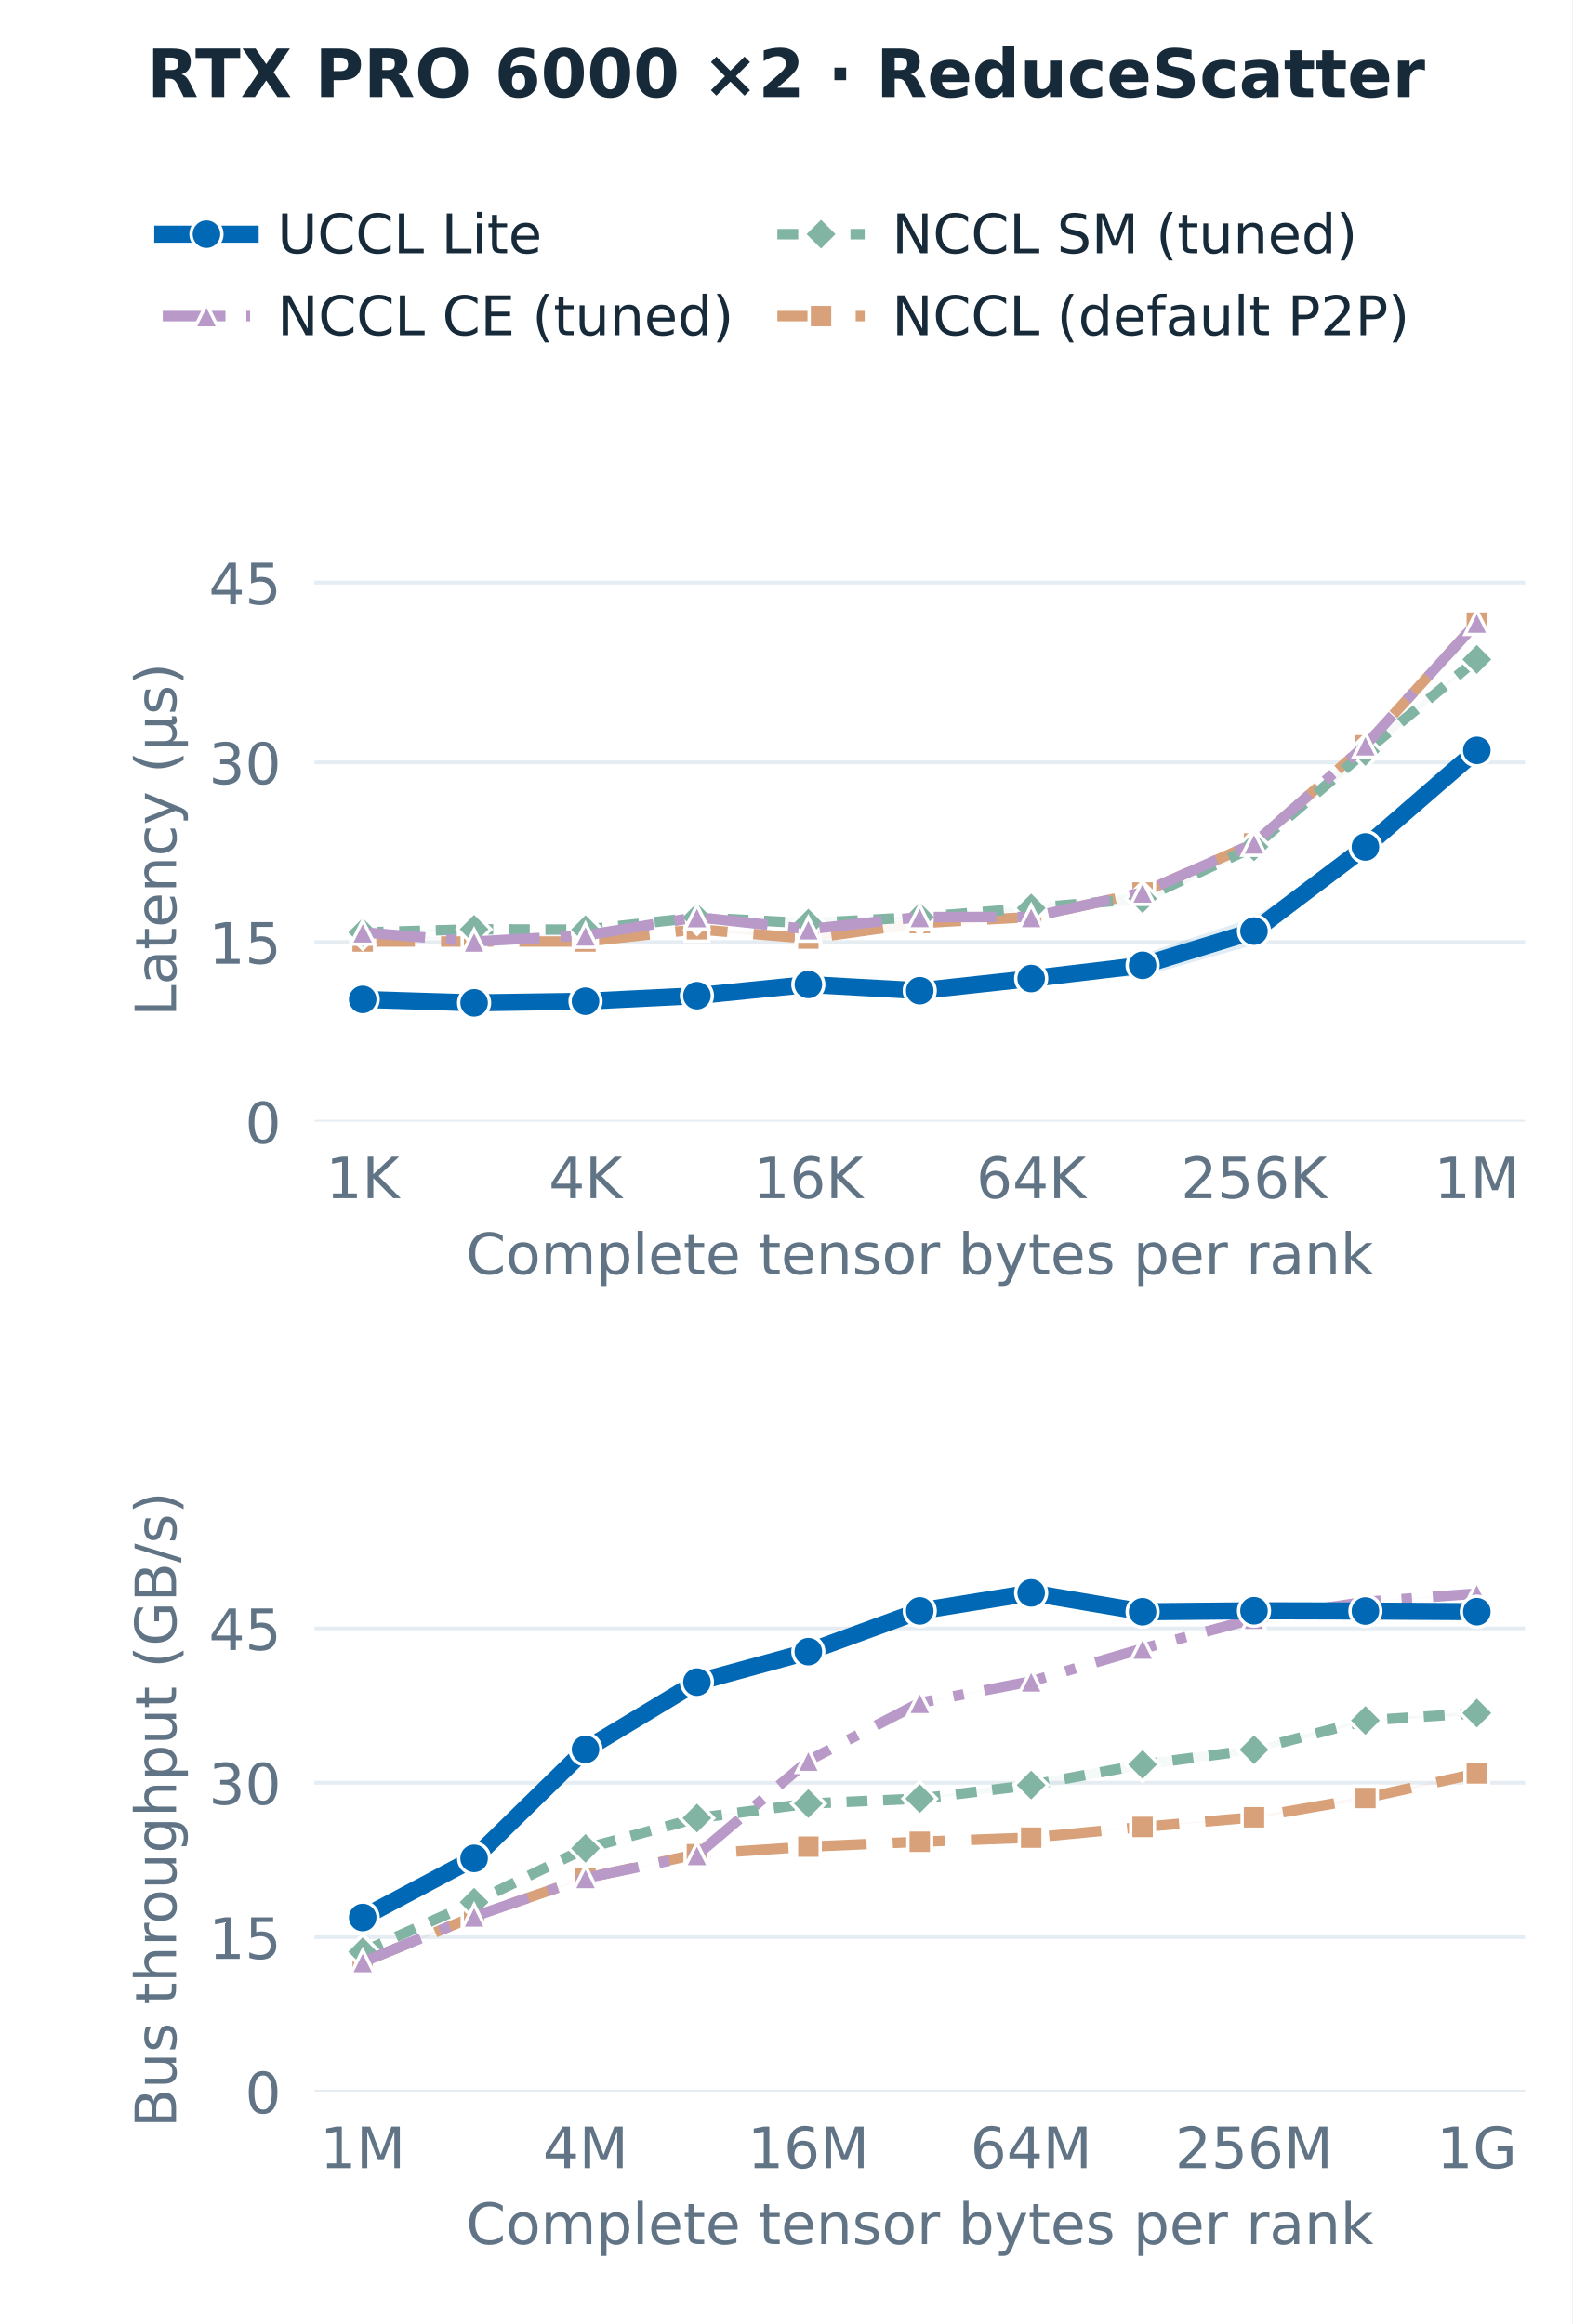
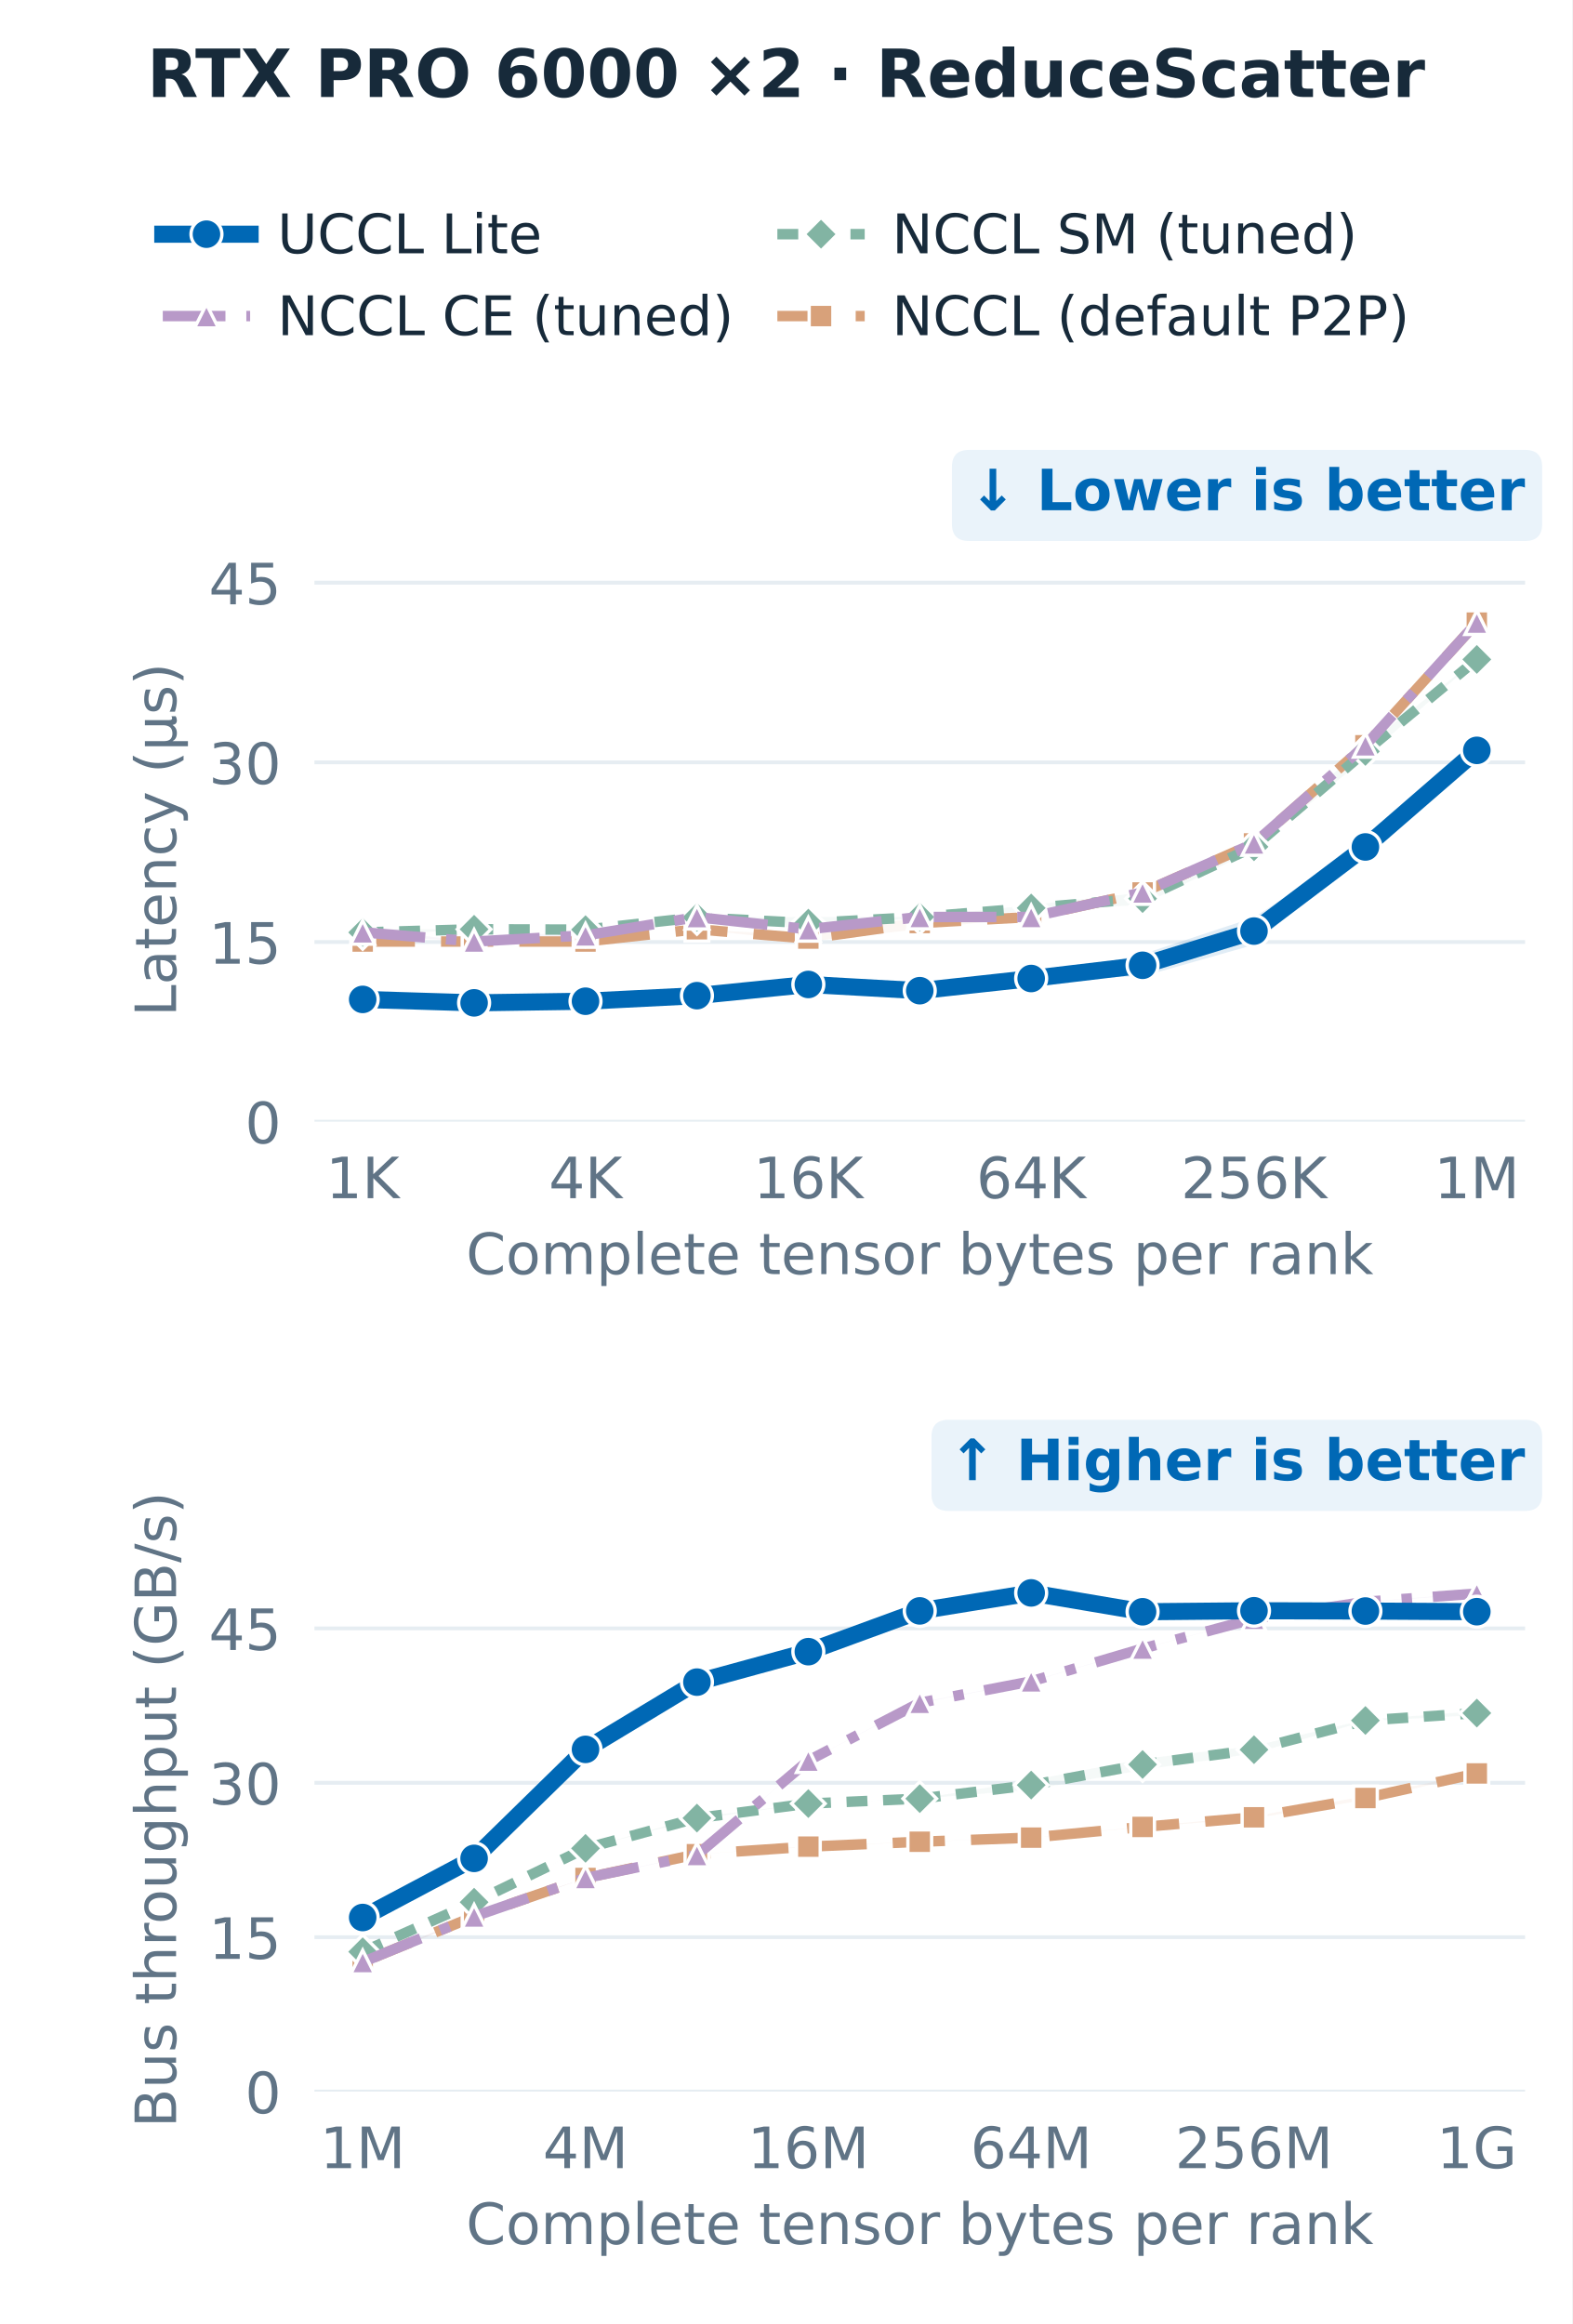
<svg xmlns="http://www.w3.org/2000/svg" xmlns:xlink="http://www.w3.org/1999/xlink" width="331.2pt" height="489.6pt" viewBox="0 0 331.2 489.6" version="1.1">
  <defs>
    <style type="text/css">*{stroke-linejoin: round; stroke-linecap: butt}</style>
  </defs>
  <g id="figure_1">
    <g id="patch_1">
      <path d="M 0 489.6 L 331.2 489.6 L 331.2 0 L 0 0 z " style="fill: #ffffff" />
    </g>
    <g id="axes_1">
      <g id="patch_2">
        <path d="M 66.24 236.304 L 321.264 236.304 L 321.264 117.504 L 66.24 117.504 z " style="fill: #ffffff" />
      </g>
      <g id="matplotlib.axis_1">
        <g id="xtick_1">
          <g id="line2d_1" />
          <g id="text_1">
            <text style="font-size: 12px; font-family: 'DejaVu Sans'; text-anchor: middle; fill: #607486" x="76.402" y="252.421" transform="rotate(-0 76.40159 252.4212)">1K</text>
          </g>
        </g>
        <g id="xtick_2">
          <g id="line2d_2" />
          <g id="text_2">
            <text style="font-size: 12px; font-family: 'DejaVu Sans'; text-anchor: middle; fill: #607486" x="123.342" y="252.421" transform="rotate(-0 123.3418 252.4212)">4K</text>
          </g>
        </g>
        <g id="xtick_3">
          <g id="line2d_3" />
          <g id="text_3">
            <text style="font-size: 12px; font-family: 'DejaVu Sans'; text-anchor: middle; fill: #607486" x="170.282" y="252.421" transform="rotate(-0 170.2819 252.4212)">16K</text>
          </g>
        </g>
        <g id="xtick_4">
          <g id="line2d_4" />
          <g id="text_4">
            <text style="font-size: 12px; font-family: 'DejaVu Sans'; text-anchor: middle; fill: #607486" x="217.222" y="252.421" transform="rotate(-0 217.2221 252.4212)">64K</text>
          </g>
        </g>
        <g id="xtick_5">
          <g id="line2d_5" />
          <g id="text_5">
            <text style="font-size: 12px; font-family: 'DejaVu Sans'; text-anchor: middle; fill: #607486" x="264.162" y="252.421" transform="rotate(-0 264.1622 252.4212)">256K</text>
          </g>
        </g>
        <g id="xtick_6">
          <g id="line2d_6" />
          <g id="text_6">
            <text style="font-size: 12px; font-family: 'DejaVu Sans'; text-anchor: middle; fill: #607486" x="311.102" y="252.421" transform="rotate(-0 311.1024 252.4212)">1M</text>
          </g>
        </g>
        <g id="text_7">
          <text style="font-size: 12px; font-family: 'DejaVu Sans'; text-anchor: middle; fill: #607486" x="193.752" y="268.422" transform="rotate(-0 193.752 268.4221)">Complete tensor bytes per rank</text>
        </g>
      </g>
      <g id="matplotlib.axis_2">
        <g id="ytick_1">
          <g id="line2d_7">
            <path d="M 66.24 236.304 L 321.264 236.304 " clip-path="url(#p69f9a40dbc)" style="fill: none; stroke: #e6edf2; stroke-width: 0.8; stroke-linecap: square" />
          </g>
          <g id="line2d_8" />
          <g id="text_8">
            <text style="font-size: 12px; font-family: 'DejaVu Sans'; text-anchor: end; fill: #607486" x="59.24" y="240.863" transform="rotate(-0 59.24 240.8626)">0</text>
          </g>
        </g>
        <g id="ytick_2">
          <g id="line2d_9">
            <path d="M 66.24 198.454 L 321.264 198.454 " clip-path="url(#p69f9a40dbc)" style="fill: none; stroke: #e6edf2; stroke-width: 0.8; stroke-linecap: square" />
          </g>
          <g id="line2d_10" />
          <g id="text_9">
            <text style="font-size: 12px; font-family: 'DejaVu Sans'; text-anchor: end; fill: #607486" x="59.24" y="203.012" transform="rotate(-0 59.24 203.0124)">15</text>
          </g>
        </g>
        <g id="ytick_3">
          <g id="line2d_11">
            <path d="M 66.24 160.604 L 321.264 160.604 " clip-path="url(#p69f9a40dbc)" style="fill: none; stroke: #e6edf2; stroke-width: 0.8; stroke-linecap: square" />
          </g>
          <g id="line2d_12" />
          <g id="text_10">
            <text style="font-size: 12px; font-family: 'DejaVu Sans'; text-anchor: end; fill: #607486" x="59.24" y="165.162" transform="rotate(-0 59.24 165.1622)">30</text>
          </g>
        </g>
        <g id="ytick_4">
          <g id="line2d_13">
            <path d="M 66.24 122.753 L 321.264 122.753 " clip-path="url(#p69f9a40dbc)" style="fill: none; stroke: #e6edf2; stroke-width: 0.8; stroke-linecap: square" />
          </g>
          <g id="line2d_14" />
          <g id="text_11">
            <text style="font-size: 12px; font-family: 'DejaVu Sans'; text-anchor: end; fill: #607486" x="59.24" y="127.312" transform="rotate(-0 59.24 127.312)">45</text>
          </g>
        </g>
        <g id="text_12">
          <text style="font-size: 12px; font-family: 'DejaVu Sans'; text-anchor: middle; fill: #607486" x="37.087" y="176.904" transform="rotate(-90 37.08719 176.904)">Latency (µs)</text>
        </g>
      </g>
      <g id="FillBetweenPolyCollection_1">
        <defs>
          <path id="m9b183f1177" d="M 76.402 -291.247 L 76.402 -291.247 L 99.872 -291.247 L 123.342 -291.247 L 146.812 -293.831 L 170.282 -291.247 L 193.752 -293.871 L 217.222 -296.415 L 240.692 -301.583 L 264.162 -311.918 L 287.632 -332.59 L 311.102 -358.429 L 311.102 -358.429 L 311.102 -358.429 L 287.632 -332.59 L 264.162 -311.918 L 240.692 -301.583 L 217.222 -296.415 L 193.752 -296.415 L 170.282 -292.499 L 146.812 -293.831 L 123.342 -291.247 L 99.872 -291.247 L 76.402 -291.247 z " />
        </defs>
        <g clip-path="url(#p69f9a40dbc)">
          <use xlink:href="#m9b183f1177" x="0" y="489.6" style="fill: #d8a17a; fill-opacity: 0.08" />
        </g>
      </g>
      <g id="FillBetweenPolyCollection_2">
        <defs>
          <path id="mdb534c522f" d="M 76.402 -293.831 L 76.402 -292.499 L 99.872 -293.831 L 123.342 -293.75 L 146.812 -296.334 L 170.282 -293.831 L 193.752 -296.415 L 217.222 -297.667 L 240.692 -298.999 L 264.162 -310.586 L 287.632 -330.006 L 311.102 -350.677 L 311.102 -350.677 L 311.102 -350.677 L 287.632 -332.59 L 264.162 -311.838 L 240.692 -301.583 L 217.222 -298.958 L 193.752 -296.415 L 170.282 -296.415 L 146.812 -296.334 L 123.342 -293.75 L 99.872 -293.831 L 76.402 -293.831 z " />
        </defs>
        <g clip-path="url(#p69f9a40dbc)">
          <use xlink:href="#mdb534c522f" x="0" y="489.6" style="fill: #82b4a3; fill-opacity: 0.08" />
        </g>
      </g>
      <g id="FillBetweenPolyCollection_3">
        <defs>
          <path id="m6ef95a3920" d="M 76.402 -293.831 L 76.402 -292.539 L 99.872 -291.247 L 123.342 -291.247 L 146.812 -296.375 L 170.282 -293.831 L 193.752 -296.415 L 217.222 -296.415 L 240.692 -301.583 L 264.162 -311.918 L 287.632 -332.59 L 311.102 -358.429 L 311.102 -358.429 L 311.102 -358.429 L 287.632 -332.59 L 264.162 -311.918 L 240.692 -301.583 L 217.222 -296.415 L 193.752 -296.415 L 170.282 -293.831 L 146.812 -296.415 L 123.342 -293.831 L 99.872 -291.247 L 76.402 -293.831 z " />
        </defs>
        <g clip-path="url(#p69f9a40dbc)">
          <use xlink:href="#m6ef95a3920" x="0" y="489.6" style="fill: #b899c8; fill-opacity: 0.08" />
        </g>
      </g>
      <g id="FillBetweenPolyCollection_4">
        <defs>
          <path id="me1fad36485" d="M 76.402 -279.781 L 76.402 -278.328 L 99.872 -278.328 L 123.342 -278.328 L 146.812 -278.852 L 170.282 -280.912 L 193.752 -280.871 L 217.222 -283.415 L 240.692 -283.899 L 264.162 -290.561 L 287.632 -310.828 L 311.102 -329.844 L 311.102 -333.195 L 311.102 -333.195 L 287.632 -311.515 L 264.162 -296.334 L 240.692 -288.582 L 217.222 -283.495 L 193.752 -280.912 L 170.282 -283.495 L 146.812 -280.831 L 123.342 -279.014 L 99.872 -278.328 L 76.402 -279.781 z " />
        </defs>
        <g clip-path="url(#p69f9a40dbc)">
          <use xlink:href="#me1fad36485" x="0" y="489.6" style="fill: #0068b5; fill-opacity: 0.12" />
        </g>
      </g>
      <g id="line2d_15">
        <path d="M 76.402 198.353 L 99.872 198.353 L 123.342 198.353 L 146.812 195.769 L 170.282 197.727 L 193.752 194.457 L 217.222 193.185 L 240.692 188.017 L 264.162 177.682 L 287.632 157.01 L 311.102 131.171 " clip-path="url(#p69f9a40dbc)" style="fill: none; stroke-dasharray: 11,5.5; stroke-dashoffset: 0; stroke: #d8a17a; stroke-width: 2.2" />
        <defs>
          <path id="m4c7a17d4e1" d="M -2.5 2.5 L 2.5 2.5 L 2.5 -2.5 L -2.5 -2.5 z " style="stroke: #ffffff; stroke-width: 0.7; stroke-linejoin: miter" />
        </defs>
        <g clip-path="url(#p69f9a40dbc)">
          <use xlink:href="#m4c7a17d4e1" x="76.402" y="198.353" style="fill: #d8a17a; stroke: #ffffff; stroke-width: 0.7; stroke-linejoin: miter" />
          <use xlink:href="#m4c7a17d4e1" x="99.872" y="198.353" style="fill: #d8a17a; stroke: #ffffff; stroke-width: 0.7; stroke-linejoin: miter" />
          <use xlink:href="#m4c7a17d4e1" x="123.342" y="198.353" style="fill: #d8a17a; stroke: #ffffff; stroke-width: 0.7; stroke-linejoin: miter" />
          <use xlink:href="#m4c7a17d4e1" x="146.812" y="195.769" style="fill: #d8a17a; stroke: #ffffff; stroke-width: 0.7; stroke-linejoin: miter" />
          <use xlink:href="#m4c7a17d4e1" x="170.282" y="197.727" style="fill: #d8a17a; stroke: #ffffff; stroke-width: 0.7; stroke-linejoin: miter" />
          <use xlink:href="#m4c7a17d4e1" x="193.752" y="194.457" style="fill: #d8a17a; stroke: #ffffff; stroke-width: 0.7; stroke-linejoin: miter" />
          <use xlink:href="#m4c7a17d4e1" x="217.222" y="193.185" style="fill: #d8a17a; stroke: #ffffff; stroke-width: 0.7; stroke-linejoin: miter" />
          <use xlink:href="#m4c7a17d4e1" x="240.692" y="188.017" style="fill: #d8a17a; stroke: #ffffff; stroke-width: 0.7; stroke-linejoin: miter" />
          <use xlink:href="#m4c7a17d4e1" x="264.162" y="177.682" style="fill: #d8a17a; stroke: #ffffff; stroke-width: 0.7; stroke-linejoin: miter" />
          <use xlink:href="#m4c7a17d4e1" x="287.632" y="157.01" style="fill: #d8a17a; stroke: #ffffff; stroke-width: 0.7; stroke-linejoin: miter" />
          <use xlink:href="#m4c7a17d4e1" x="311.102" y="131.171" style="fill: #d8a17a; stroke: #ffffff; stroke-width: 0.7; stroke-linejoin: miter" />
        </g>
      </g>
      <g id="line2d_16">
        <path d="M 76.402 196.435 L 99.872 195.769 L 123.342 195.85 L 146.812 193.266 L 170.282 194.477 L 193.752 193.185 L 217.222 191.287 L 240.692 189.309 L 264.162 178.388 L 287.632 158.302 L 311.102 138.923 " clip-path="url(#p69f9a40dbc)" style="fill: none; stroke-dasharray: 4.4,3.3; stroke-dashoffset: 0; stroke: #82b4a3; stroke-width: 2.2" />
        <defs>
          <path id="m127d683313" d="M -0 3.536 L 3.536 0 L 0 -3.536 L -3.536 -0 z " style="stroke: #ffffff; stroke-width: 0.7; stroke-linejoin: miter" />
        </defs>
        <g clip-path="url(#p69f9a40dbc)">
          <use xlink:href="#m127d683313" x="76.402" y="196.435" style="fill: #82b4a3; stroke: #ffffff; stroke-width: 0.7; stroke-linejoin: miter" />
          <use xlink:href="#m127d683313" x="99.872" y="195.769" style="fill: #82b4a3; stroke: #ffffff; stroke-width: 0.7; stroke-linejoin: miter" />
          <use xlink:href="#m127d683313" x="123.342" y="195.85" style="fill: #82b4a3; stroke: #ffffff; stroke-width: 0.7; stroke-linejoin: miter" />
          <use xlink:href="#m127d683313" x="146.812" y="193.266" style="fill: #82b4a3; stroke: #ffffff; stroke-width: 0.7; stroke-linejoin: miter" />
          <use xlink:href="#m127d683313" x="170.282" y="194.477" style="fill: #82b4a3; stroke: #ffffff; stroke-width: 0.7; stroke-linejoin: miter" />
          <use xlink:href="#m127d683313" x="193.752" y="193.185" style="fill: #82b4a3; stroke: #ffffff; stroke-width: 0.7; stroke-linejoin: miter" />
          <use xlink:href="#m127d683313" x="217.222" y="191.287" style="fill: #82b4a3; stroke: #ffffff; stroke-width: 0.7; stroke-linejoin: miter" />
          <use xlink:href="#m127d683313" x="240.692" y="189.309" style="fill: #82b4a3; stroke: #ffffff; stroke-width: 0.7; stroke-linejoin: miter" />
          <use xlink:href="#m127d683313" x="264.162" y="178.388" style="fill: #82b4a3; stroke: #ffffff; stroke-width: 0.7; stroke-linejoin: miter" />
          <use xlink:href="#m127d683313" x="287.632" y="158.302" style="fill: #82b4a3; stroke: #ffffff; stroke-width: 0.7; stroke-linejoin: miter" />
          <use xlink:href="#m127d683313" x="311.102" y="138.923" style="fill: #82b4a3; stroke: #ffffff; stroke-width: 0.7; stroke-linejoin: miter" />
        </g>
      </g>
      <g id="line2d_17">
        <path d="M 76.402 196.415 L 99.872 198.353 L 123.342 197.061 L 146.812 193.205 L 170.282 195.769 L 193.752 193.185 L 217.222 193.185 L 240.692 188.017 L 264.162 177.682 L 287.632 157.01 L 311.102 131.171 " clip-path="url(#p69f9a40dbc)" style="fill: none; stroke-dasharray: 13.2,4.4,2.2,4.4; stroke-dashoffset: 0; stroke: #b899c8; stroke-width: 2.2" />
        <defs>
          <path id="m6e725affe4" d="M 0 -2.5 L -2.5 2.5 L 2.5 2.5 z " style="stroke: #ffffff; stroke-width: 0.7; stroke-linejoin: miter" />
        </defs>
        <g clip-path="url(#p69f9a40dbc)">
          <use xlink:href="#m6e725affe4" x="76.402" y="196.415" style="fill: #b899c8; stroke: #ffffff; stroke-width: 0.7; stroke-linejoin: miter" />
          <use xlink:href="#m6e725affe4" x="99.872" y="198.353" style="fill: #b899c8; stroke: #ffffff; stroke-width: 0.7; stroke-linejoin: miter" />
          <use xlink:href="#m6e725affe4" x="123.342" y="197.061" style="fill: #b899c8; stroke: #ffffff; stroke-width: 0.7; stroke-linejoin: miter" />
          <use xlink:href="#m6e725affe4" x="146.812" y="193.205" style="fill: #b899c8; stroke: #ffffff; stroke-width: 0.7; stroke-linejoin: miter" />
          <use xlink:href="#m6e725affe4" x="170.282" y="195.769" style="fill: #b899c8; stroke: #ffffff; stroke-width: 0.7; stroke-linejoin: miter" />
          <use xlink:href="#m6e725affe4" x="193.752" y="193.185" style="fill: #b899c8; stroke: #ffffff; stroke-width: 0.7; stroke-linejoin: miter" />
          <use xlink:href="#m6e725affe4" x="217.222" y="193.185" style="fill: #b899c8; stroke: #ffffff; stroke-width: 0.7; stroke-linejoin: miter" />
          <use xlink:href="#m6e725affe4" x="240.692" y="188.017" style="fill: #b899c8; stroke: #ffffff; stroke-width: 0.7; stroke-linejoin: miter" />
          <use xlink:href="#m6e725affe4" x="264.162" y="177.682" style="fill: #b899c8; stroke: #ffffff; stroke-width: 0.7; stroke-linejoin: miter" />
          <use xlink:href="#m6e725affe4" x="287.632" y="157.01" style="fill: #b899c8; stroke: #ffffff; stroke-width: 0.7; stroke-linejoin: miter" />
          <use xlink:href="#m6e725affe4" x="311.102" y="131.171" style="fill: #b899c8; stroke: #ffffff; stroke-width: 0.7; stroke-linejoin: miter" />
        </g>
      </g>
+       <g id="text_13">
+         <g id="patch_3">
+           <path d="M 204.129 113.976 L 321.264 113.976 Q 324.864 113.976 324.864 110.376 L 324.864 98.375 Q 324.864 94.775 321.264 94.775 L 204.129 94.775 Q 200.529 94.775 200.529 98.375 L 200.529 110.376 Q 200.529 113.976 204.129 113.976 z " style="fill: #eaf3fa" />
+         </g>
+         <text style="font-weight: 700; font-size: 12px; font-family: 'DejaVu Sans'; text-anchor: end; fill: #0068b5" x="321.264" y="107.493" transform="rotate(-0 321.264 107.4932)">↓ Lower is better</text>
+       </g>
      <g id="line2d_18">
        <path d="M 76.402 210.546 L 99.872 211.272 L 123.342 210.929 L 146.812 209.758 L 170.282 207.397 L 193.752 208.709 L 217.222 206.145 L 240.692 203.359 L 264.162 196.152 L 287.632 178.429 L 311.102 158.08 " clip-path="url(#p69f9a40dbc)" style="fill: none; stroke: #0068b5; stroke-width: 3.6; stroke-linecap: square" />
        <defs>
          <path id="me5beb2e30b" d="M 0 3.25 C 0.862 3.25 1.689 2.908 2.298 2.298 C 2.908 1.689 3.25 0.862 3.25 0 C 3.25 -0.862 2.908 -1.689 2.298 -2.298 C 1.689 -2.908 0.862 -3.25 0 -3.25 C -0.862 -3.25 -1.689 -2.908 -2.298 -2.298 C -2.908 -1.689 -3.25 -0.862 -3.25 0 C -3.25 0.862 -2.908 1.689 -2.298 2.298 C -1.689 2.908 -0.862 3.25 0 3.25 z " style="stroke: #ffffff; stroke-width: 0.7" />
        </defs>
        <g clip-path="url(#p69f9a40dbc)">
          <use xlink:href="#me5beb2e30b" x="76.402" y="210.546" style="fill: #0068b5; stroke: #ffffff; stroke-width: 0.7" />
          <use xlink:href="#me5beb2e30b" x="99.872" y="211.272" style="fill: #0068b5; stroke: #ffffff; stroke-width: 0.7" />
          <use xlink:href="#me5beb2e30b" x="123.342" y="210.929" style="fill: #0068b5; stroke: #ffffff; stroke-width: 0.7" />
          <use xlink:href="#me5beb2e30b" x="146.812" y="209.758" style="fill: #0068b5; stroke: #ffffff; stroke-width: 0.7" />
          <use xlink:href="#me5beb2e30b" x="170.282" y="207.397" style="fill: #0068b5; stroke: #ffffff; stroke-width: 0.7" />
          <use xlink:href="#me5beb2e30b" x="193.752" y="208.709" style="fill: #0068b5; stroke: #ffffff; stroke-width: 0.7" />
          <use xlink:href="#me5beb2e30b" x="217.222" y="206.145" style="fill: #0068b5; stroke: #ffffff; stroke-width: 0.7" />
          <use xlink:href="#me5beb2e30b" x="240.692" y="203.359" style="fill: #0068b5; stroke: #ffffff; stroke-width: 0.7" />
          <use xlink:href="#me5beb2e30b" x="264.162" y="196.152" style="fill: #0068b5; stroke: #ffffff; stroke-width: 0.7" />
          <use xlink:href="#me5beb2e30b" x="287.632" y="178.429" style="fill: #0068b5; stroke: #ffffff; stroke-width: 0.7" />
          <use xlink:href="#me5beb2e30b" x="311.102" y="158.08" style="fill: #0068b5; stroke: #ffffff; stroke-width: 0.7" />
        </g>
      </g>
    </g>
    <g id="axes_2">
-       <g id="patch_3">
+       <g id="patch_4">
        <path d="M 66.24 440.64 L 321.264 440.64 L 321.264 321.84 L 66.24 321.84 z " style="fill: #ffffff" />
      </g>
      <g id="matplotlib.axis_3">
        <g id="xtick_7">
          <g id="line2d_19" />
-           <g id="text_13">
+           <g id="text_14">
            <text style="font-size: 12px; font-family: 'DejaVu Sans'; text-anchor: middle; fill: #607486" x="76.402" y="456.757" transform="rotate(-0 76.40159 456.7572)">1M</text>
          </g>
        </g>
        <g id="xtick_8">
          <g id="line2d_20" />
-           <g id="text_14">
+           <g id="text_15">
            <text style="font-size: 12px; font-family: 'DejaVu Sans'; text-anchor: middle; fill: #607486" x="123.342" y="456.757" transform="rotate(-0 123.3418 456.7572)">4M</text>
          </g>
        </g>
        <g id="xtick_9">
          <g id="line2d_21" />
-           <g id="text_15">
+           <g id="text_16">
            <text style="font-size: 12px; font-family: 'DejaVu Sans'; text-anchor: middle; fill: #607486" x="170.282" y="456.757" transform="rotate(-0 170.2819 456.7572)">16M</text>
          </g>
        </g>
        <g id="xtick_10">
          <g id="line2d_22" />
-           <g id="text_16">
+           <g id="text_17">
            <text style="font-size: 12px; font-family: 'DejaVu Sans'; text-anchor: middle; fill: #607486" x="217.222" y="456.757" transform="rotate(-0 217.2221 456.7572)">64M</text>
          </g>
        </g>
        <g id="xtick_11">
          <g id="line2d_23" />
-           <g id="text_17">
+           <g id="text_18">
            <text style="font-size: 12px; font-family: 'DejaVu Sans'; text-anchor: middle; fill: #607486" x="264.162" y="456.757" transform="rotate(-0 264.1622 456.7572)">256M</text>
          </g>
        </g>
        <g id="xtick_12">
          <g id="line2d_24" />
-           <g id="text_18">
+           <g id="text_19">
            <text style="font-size: 12px; font-family: 'DejaVu Sans'; text-anchor: middle; fill: #607486" x="311.102" y="456.757" transform="rotate(-0 311.1024 456.7572)">1G</text>
          </g>
        </g>
-         <g id="text_19">
+         <g id="text_20">
          <text style="font-size: 12px; font-family: 'DejaVu Sans'; text-anchor: middle; fill: #607486" x="193.752" y="472.758" transform="rotate(-0 193.752 472.7581)">Complete tensor bytes per rank</text>
        </g>
      </g>
      <g id="matplotlib.axis_4">
        <g id="ytick_5">
          <g id="line2d_25">
            <path d="M 66.24 440.64 L 321.264 440.64 " clip-path="url(#p44dcc93f7a)" style="fill: none; stroke: #e6edf2; stroke-width: 0.8; stroke-linecap: square" />
          </g>
          <g id="line2d_26" />
-           <g id="text_20">
+           <g id="text_21">
            <text style="font-size: 12px; font-family: 'DejaVu Sans'; text-anchor: end; fill: #607486" x="59.24" y="445.199" transform="rotate(-0 59.24 445.1986)">0</text>
          </g>
        </g>
        <g id="ytick_6">
          <g id="line2d_27">
            <path d="M 66.24 408.111 L 321.264 408.111 " clip-path="url(#p44dcc93f7a)" style="fill: none; stroke: #e6edf2; stroke-width: 0.8; stroke-linecap: square" />
          </g>
          <g id="line2d_28" />
-           <g id="text_21">
+           <g id="text_22">
            <text style="font-size: 12px; font-family: 'DejaVu Sans'; text-anchor: end; fill: #607486" x="59.24" y="412.67" transform="rotate(-0 59.24 412.67)">15</text>
          </g>
        </g>
        <g id="ytick_7">
          <g id="line2d_29">
            <path d="M 66.24 375.583 L 321.264 375.583 " clip-path="url(#p44dcc93f7a)" style="fill: none; stroke: #e6edf2; stroke-width: 0.8; stroke-linecap: square" />
          </g>
          <g id="line2d_30" />
-           <g id="text_22">
+           <g id="text_23">
            <text style="font-size: 12px; font-family: 'DejaVu Sans'; text-anchor: end; fill: #607486" x="59.24" y="380.141" transform="rotate(-0 59.24 380.1413)">30</text>
          </g>
        </g>
        <g id="ytick_8">
          <g id="line2d_31">
            <path d="M 66.24 343.054 L 321.264 343.054 " clip-path="url(#p44dcc93f7a)" style="fill: none; stroke: #e6edf2; stroke-width: 0.8; stroke-linecap: square" />
          </g>
          <g id="line2d_32" />
-           <g id="text_23">
+           <g id="text_24">
            <text style="font-size: 12px; font-family: 'DejaVu Sans'; text-anchor: end; fill: #607486" x="59.24" y="347.613" transform="rotate(-0 59.24 347.6127)">45</text>
          </g>
        </g>
-         <g id="text_24">
+         <g id="text_25">
          <text style="font-size: 12px; font-family: 'DejaVu Sans'; text-anchor: middle; fill: #607486" x="37.087" y="381.24" transform="rotate(-90 37.08719 381.24)">Bus throughput (GB/s)</text>
        </g>
      </g>
      <g id="FillBetweenPolyCollection_5">
        <defs>
          <path id="m7539042008" d="M 76.402 -76.249 L 76.402 -76.249 L 99.872 -85.551 L 123.342 -93.963 L 146.812 -98.963 L 170.282 -100.495 L 193.752 -101.576 L 217.222 -102.442 L 240.692 -104.657 L 264.162 -106.538 L 287.632 -110.393 L 311.102 -115.877 L 311.102 -116.1 L 311.102 -116.1 L 287.632 -111.234 L 264.162 -106.955 L 240.692 -104.777 L 217.222 -102.482 L 193.752 -101.616 L 170.282 -100.64 L 146.812 -98.98 L 123.342 -93.963 L 99.872 -86.164 L 76.402 -76.249 z " />
        </defs>
        <g clip-path="url(#p44dcc93f7a)">
          <use xlink:href="#m7539042008" x="0" y="489.6" style="fill: #d8a17a; fill-opacity: 0.08" />
        </g>
      </g>
      <g id="FillBetweenPolyCollection_6">
        <defs>
          <path id="m8d018fabb7" d="M 76.402 -78.421 L 76.402 -78.421 L 99.872 -88.859 L 123.342 -100.193 L 146.812 -106.394 L 170.282 -109.633 L 193.752 -110.677 L 217.222 -112.566 L 240.692 -116.728 L 264.162 -120.222 L 287.632 -126.987 L 311.102 -128.295 L 311.102 -129.117 L 311.102 -129.117 L 287.632 -127.304 L 264.162 -121.774 L 240.692 -119.066 L 217.222 -114.533 L 193.752 -110.681 L 170.282 -109.637 L 146.812 -106.768 L 123.342 -100.211 L 99.872 -88.859 L 76.402 -78.421 z " />
        </defs>
        <g clip-path="url(#p44dcc93f7a)">
          <use xlink:href="#m8d018fabb7" x="0" y="489.6" style="fill: #82b4a3; fill-opacity: 0.08" />
        </g>
      </g>
      <g id="FillBetweenPolyCollection_7">
        <defs>
          <path id="m81a0a10537" d="M 76.402 -76.249 L 76.402 -76.249 L 99.872 -85.551 L 123.342 -93.963 L 146.812 -98.696 L 170.282 -118.678 L 193.752 -130.788 L 217.222 -135.329 L 240.692 -142.265 L 264.162 -148.53 L 287.632 -152.111 L 311.102 -153.796 L 311.102 -153.984 L 311.102 -153.984 L 287.632 -152.186 L 264.162 -148.617 L 240.692 -142.327 L 217.222 -135.444 L 193.752 -130.962 L 170.282 -118.708 L 146.812 -98.905 L 123.342 -93.963 L 99.872 -86.164 L 76.402 -76.249 z " />
        </defs>
        <g clip-path="url(#p44dcc93f7a)">
          <use xlink:href="#m81a0a10537" x="0" y="489.6" style="fill: #b899c8; fill-opacity: 0.08" />
        </g>
      </g>
      <g id="FillBetweenPolyCollection_8">
        <defs>
          <path id="m5f55b31a36" d="M 76.402 -86.439 L 76.402 -84.867 L 99.872 -97.531 L 123.342 -119.878 L 146.812 -134.859 L 170.282 -141.231 L 193.752 -149.938 L 217.222 -153.952 L 240.692 -150.044 L 264.162 -150.148 L 287.632 -150.16 L 311.102 -149.998 L 311.102 -150.13 L 311.102 -150.13 L 287.632 -150.243 L 264.162 -150.375 L 240.692 -150.05 L 217.222 -154.093 L 193.752 -150.529 L 170.282 -142.054 L 146.812 -135.592 L 123.342 -122.274 L 99.872 -98.67 L 76.402 -86.439 z " />
        </defs>
        <g clip-path="url(#p44dcc93f7a)">
          <use xlink:href="#m5f55b31a36" x="0" y="489.6" style="fill: #0068b5; fill-opacity: 0.12" />
        </g>
      </g>
      <g id="line2d_33">
        <path d="M 76.402 413.351 L 99.872 403.745 L 123.342 395.637 L 146.812 390.629 L 170.282 389.033 L 193.752 388.004 L 217.222 387.138 L 240.692 384.883 L 264.162 382.855 L 287.632 378.789 L 311.102 373.612 " clip-path="url(#p44dcc93f7a)" style="fill: none; stroke-dasharray: 11,5.5; stroke-dashoffset: 0; stroke: #d8a17a; stroke-width: 2.2" />
        <g clip-path="url(#p44dcc93f7a)">
          <use xlink:href="#m4c7a17d4e1" x="76.402" y="413.351" style="fill: #d8a17a; stroke: #ffffff; stroke-width: 0.7; stroke-linejoin: miter" />
          <use xlink:href="#m4c7a17d4e1" x="99.872" y="403.745" style="fill: #d8a17a; stroke: #ffffff; stroke-width: 0.7; stroke-linejoin: miter" />
          <use xlink:href="#m4c7a17d4e1" x="123.342" y="395.637" style="fill: #d8a17a; stroke: #ffffff; stroke-width: 0.7; stroke-linejoin: miter" />
          <use xlink:href="#m4c7a17d4e1" x="146.812" y="390.629" style="fill: #d8a17a; stroke: #ffffff; stroke-width: 0.7; stroke-linejoin: miter" />
          <use xlink:href="#m4c7a17d4e1" x="170.282" y="389.033" style="fill: #d8a17a; stroke: #ffffff; stroke-width: 0.7; stroke-linejoin: miter" />
          <use xlink:href="#m4c7a17d4e1" x="193.752" y="388.004" style="fill: #d8a17a; stroke: #ffffff; stroke-width: 0.7; stroke-linejoin: miter" />
          <use xlink:href="#m4c7a17d4e1" x="217.222" y="387.138" style="fill: #d8a17a; stroke: #ffffff; stroke-width: 0.7; stroke-linejoin: miter" />
          <use xlink:href="#m4c7a17d4e1" x="240.692" y="384.883" style="fill: #d8a17a; stroke: #ffffff; stroke-width: 0.7; stroke-linejoin: miter" />
          <use xlink:href="#m4c7a17d4e1" x="264.162" y="382.855" style="fill: #d8a17a; stroke: #ffffff; stroke-width: 0.7; stroke-linejoin: miter" />
          <use xlink:href="#m4c7a17d4e1" x="287.632" y="378.789" style="fill: #d8a17a; stroke: #ffffff; stroke-width: 0.7; stroke-linejoin: miter" />
          <use xlink:href="#m4c7a17d4e1" x="311.102" y="373.612" style="fill: #d8a17a; stroke: #ffffff; stroke-width: 0.7; stroke-linejoin: miter" />
        </g>
      </g>
      <g id="line2d_34">
        <path d="M 76.402 411.179 L 99.872 400.741 L 123.342 389.398 L 146.812 383.02 L 170.282 379.965 L 193.752 378.921 L 217.222 376.065 L 240.692 371.722 L 264.162 368.61 L 287.632 362.455 L 311.102 360.896 " clip-path="url(#p44dcc93f7a)" style="fill: none; stroke-dasharray: 4.4,3.3; stroke-dashoffset: 0; stroke: #82b4a3; stroke-width: 2.2" />
        <g clip-path="url(#p44dcc93f7a)">
          <use xlink:href="#m127d683313" x="76.402" y="411.179" style="fill: #82b4a3; stroke: #ffffff; stroke-width: 0.7; stroke-linejoin: miter" />
          <use xlink:href="#m127d683313" x="99.872" y="400.741" style="fill: #82b4a3; stroke: #ffffff; stroke-width: 0.7; stroke-linejoin: miter" />
          <use xlink:href="#m127d683313" x="123.342" y="389.398" style="fill: #82b4a3; stroke: #ffffff; stroke-width: 0.7; stroke-linejoin: miter" />
          <use xlink:href="#m127d683313" x="146.812" y="383.02" style="fill: #82b4a3; stroke: #ffffff; stroke-width: 0.7; stroke-linejoin: miter" />
          <use xlink:href="#m127d683313" x="170.282" y="379.965" style="fill: #82b4a3; stroke: #ffffff; stroke-width: 0.7; stroke-linejoin: miter" />
          <use xlink:href="#m127d683313" x="193.752" y="378.921" style="fill: #82b4a3; stroke: #ffffff; stroke-width: 0.7; stroke-linejoin: miter" />
          <use xlink:href="#m127d683313" x="217.222" y="376.065" style="fill: #82b4a3; stroke: #ffffff; stroke-width: 0.7; stroke-linejoin: miter" />
          <use xlink:href="#m127d683313" x="240.692" y="371.722" style="fill: #82b4a3; stroke: #ffffff; stroke-width: 0.7; stroke-linejoin: miter" />
          <use xlink:href="#m127d683313" x="264.162" y="368.61" style="fill: #82b4a3; stroke: #ffffff; stroke-width: 0.7; stroke-linejoin: miter" />
          <use xlink:href="#m127d683313" x="287.632" y="362.455" style="fill: #82b4a3; stroke: #ffffff; stroke-width: 0.7; stroke-linejoin: miter" />
          <use xlink:href="#m127d683313" x="311.102" y="360.896" style="fill: #82b4a3; stroke: #ffffff; stroke-width: 0.7; stroke-linejoin: miter" />
        </g>
      </g>
      <g id="line2d_35">
        <path d="M 76.402 413.351 L 99.872 403.745 L 123.342 395.637 L 146.812 390.8 L 170.282 370.907 L 193.752 358.725 L 217.222 354.214 L 240.692 347.304 L 264.162 341.026 L 287.632 337.452 L 311.102 335.71 " clip-path="url(#p44dcc93f7a)" style="fill: none; stroke-dasharray: 13.2,4.4,2.2,4.4; stroke-dashoffset: 0; stroke: #b899c8; stroke-width: 2.2" />
        <g clip-path="url(#p44dcc93f7a)">
          <use xlink:href="#m6e725affe4" x="76.402" y="413.351" style="fill: #b899c8; stroke: #ffffff; stroke-width: 0.7; stroke-linejoin: miter" />
          <use xlink:href="#m6e725affe4" x="99.872" y="403.745" style="fill: #b899c8; stroke: #ffffff; stroke-width: 0.7; stroke-linejoin: miter" />
          <use xlink:href="#m6e725affe4" x="123.342" y="395.637" style="fill: #b899c8; stroke: #ffffff; stroke-width: 0.7; stroke-linejoin: miter" />
          <use xlink:href="#m6e725affe4" x="146.812" y="390.8" style="fill: #b899c8; stroke: #ffffff; stroke-width: 0.7; stroke-linejoin: miter" />
          <use xlink:href="#m6e725affe4" x="170.282" y="370.907" style="fill: #b899c8; stroke: #ffffff; stroke-width: 0.7; stroke-linejoin: miter" />
          <use xlink:href="#m6e725affe4" x="193.752" y="358.725" style="fill: #b899c8; stroke: #ffffff; stroke-width: 0.7; stroke-linejoin: miter" />
          <use xlink:href="#m6e725affe4" x="217.222" y="354.214" style="fill: #b899c8; stroke: #ffffff; stroke-width: 0.7; stroke-linejoin: miter" />
          <use xlink:href="#m6e725affe4" x="240.692" y="347.304" style="fill: #b899c8; stroke: #ffffff; stroke-width: 0.7; stroke-linejoin: miter" />
          <use xlink:href="#m6e725affe4" x="264.162" y="341.026" style="fill: #b899c8; stroke: #ffffff; stroke-width: 0.7; stroke-linejoin: miter" />
          <use xlink:href="#m6e725affe4" x="287.632" y="337.452" style="fill: #b899c8; stroke: #ffffff; stroke-width: 0.7; stroke-linejoin: miter" />
          <use xlink:href="#m6e725affe4" x="311.102" y="335.71" style="fill: #b899c8; stroke: #ffffff; stroke-width: 0.7; stroke-linejoin: miter" />
        </g>
      </g>
+       <g id="text_26">
+         <g id="patch_5">
+           <path d="M 199.818 318.312 L 321.264 318.312 Q 324.864 318.312 324.864 314.712 L 324.864 302.711 Q 324.864 299.111 321.264 299.111 L 199.818 299.111 Q 196.218 299.111 196.218 302.711 L 196.218 314.712 Q 196.218 318.312 199.818 318.312 z " style="fill: #eaf3fa" />
+         </g>
+         <text style="font-weight: 700; font-size: 12px; font-family: 'DejaVu Sans'; text-anchor: end; fill: #0068b5" x="321.264" y="311.829" transform="rotate(-0 321.264 311.8292)">↑ Higher is better</text>
+       </g>
      <g id="line2d_36">
        <path d="M 76.402 403.964 L 99.872 391.506 L 123.342 368.544 L 146.812 354.376 L 170.282 347.959 L 193.752 339.368 L 217.222 335.578 L 240.692 339.553 L 264.162 339.338 L 287.632 339.398 L 311.102 339.536 " clip-path="url(#p44dcc93f7a)" style="fill: none; stroke: #0068b5; stroke-width: 3.6; stroke-linecap: square" />
        <g clip-path="url(#p44dcc93f7a)">
          <use xlink:href="#me5beb2e30b" x="76.402" y="403.964" style="fill: #0068b5; stroke: #ffffff; stroke-width: 0.7" />
          <use xlink:href="#me5beb2e30b" x="99.872" y="391.506" style="fill: #0068b5; stroke: #ffffff; stroke-width: 0.7" />
          <use xlink:href="#me5beb2e30b" x="123.342" y="368.544" style="fill: #0068b5; stroke: #ffffff; stroke-width: 0.7" />
          <use xlink:href="#me5beb2e30b" x="146.812" y="354.376" style="fill: #0068b5; stroke: #ffffff; stroke-width: 0.7" />
          <use xlink:href="#me5beb2e30b" x="170.282" y="347.959" style="fill: #0068b5; stroke: #ffffff; stroke-width: 0.7" />
          <use xlink:href="#me5beb2e30b" x="193.752" y="339.368" style="fill: #0068b5; stroke: #ffffff; stroke-width: 0.7" />
          <use xlink:href="#me5beb2e30b" x="217.222" y="335.578" style="fill: #0068b5; stroke: #ffffff; stroke-width: 0.7" />
          <use xlink:href="#me5beb2e30b" x="240.692" y="339.553" style="fill: #0068b5; stroke: #ffffff; stroke-width: 0.7" />
          <use xlink:href="#me5beb2e30b" x="264.162" y="339.338" style="fill: #0068b5; stroke: #ffffff; stroke-width: 0.7" />
          <use xlink:href="#me5beb2e30b" x="287.632" y="339.398" style="fill: #0068b5; stroke: #ffffff; stroke-width: 0.7" />
          <use xlink:href="#me5beb2e30b" x="311.102" y="339.536" style="fill: #0068b5; stroke: #ffffff; stroke-width: 0.7" />
        </g>
      </g>
    </g>
-     <g id="text_25">
+     <g id="text_27">
      <text style="font-weight: 700; font-size: 14px; font-family: 'DejaVu Sans'; text-anchor: middle; fill: #172a3a" x="165.6" y="20.43" transform="rotate(-0 165.6 20.42981)">RTX PRO 6000 ×2 · ReduceScatter</text>
    </g>
    <g id="legend_1">
      <g id="line2d_37">
        <path d="M 34.292 49.335 L 43.492 49.335 L 52.692 49.335 " style="fill: none; stroke: #0068b5; stroke-width: 3.6; stroke-linecap: square" />
        <g>
          <use xlink:href="#me5beb2e30b" x="43.492" y="49.335" style="fill: #0068b5; stroke: #ffffff; stroke-width: 0.7" />
        </g>
      </g>
-       <g id="text_26">
+       <g id="text_28">
        <text style="font-size: 11.5px; font-family: 'DejaVu Sans'; text-anchor: start; fill: #172a3a" x="58.442" y="53.36" transform="rotate(-0 58.44156 53.3602)">UCCL Lite</text>
      </g>
      <g id="line2d_38">
        <path d="M 34.292 66.586 L 43.492 66.586 L 52.692 66.586 " style="fill: none; stroke-dasharray: 13.2,4.4,2.2,4.4; stroke-dashoffset: 0; stroke: #b899c8; stroke-width: 2.2" />
        <g>
          <use xlink:href="#m6e725affe4" x="43.492" y="66.586" style="fill: #b899c8; stroke: #ffffff; stroke-width: 0.7; stroke-linejoin: miter" />
        </g>
      </g>
-       <g id="text_27">
+       <g id="text_29">
        <text style="font-size: 11.5px; font-family: 'DejaVu Sans'; text-anchor: start; fill: #172a3a" x="58.442" y="70.611" transform="rotate(-0 58.44156 70.6111)">NCCL CE (tuned)</text>
      </g>
      <g id="line2d_39">
        <path d="M 163.755 49.335 L 172.955 49.335 L 182.155 49.335 " style="fill: none; stroke-dasharray: 4.4,3.3; stroke-dashoffset: 0; stroke: #82b4a3; stroke-width: 2.2" />
        <g>
          <use xlink:href="#m127d683313" x="172.955" y="49.335" style="fill: #82b4a3; stroke: #ffffff; stroke-width: 0.7; stroke-linejoin: miter" />
        </g>
      </g>
-       <g id="text_28">
+       <g id="text_30">
        <text style="font-size: 11.5px; font-family: 'DejaVu Sans'; text-anchor: start; fill: #172a3a" x="187.905" y="53.36" transform="rotate(-0 187.9046 53.3602)">NCCL SM (tuned)</text>
      </g>
      <g id="line2d_40">
        <path d="M 163.755 66.586 L 172.955 66.586 L 182.155 66.586 " style="fill: none; stroke-dasharray: 11,5.5; stroke-dashoffset: 0; stroke: #d8a17a; stroke-width: 2.2" />
        <g>
          <use xlink:href="#m4c7a17d4e1" x="172.955" y="66.586" style="fill: #d8a17a; stroke: #ffffff; stroke-width: 0.7; stroke-linejoin: miter" />
        </g>
      </g>
-       <g id="text_29">
+       <g id="text_31">
        <text style="font-size: 11.5px; font-family: 'DejaVu Sans'; text-anchor: start; fill: #172a3a" x="187.905" y="70.611" transform="rotate(-0 187.9046 70.6111)">NCCL (default P2P)</text>
      </g>
    </g>
  </g>
  <defs>
    <clipPath id="p69f9a40dbc">
      <rect x="66.24" y="117.504" width="255.024" height="118.8" />
    </clipPath>
    <clipPath id="p44dcc93f7a">
      <rect x="66.24" y="321.84" width="255.024" height="118.8" />
    </clipPath>
  </defs>
</svg>
